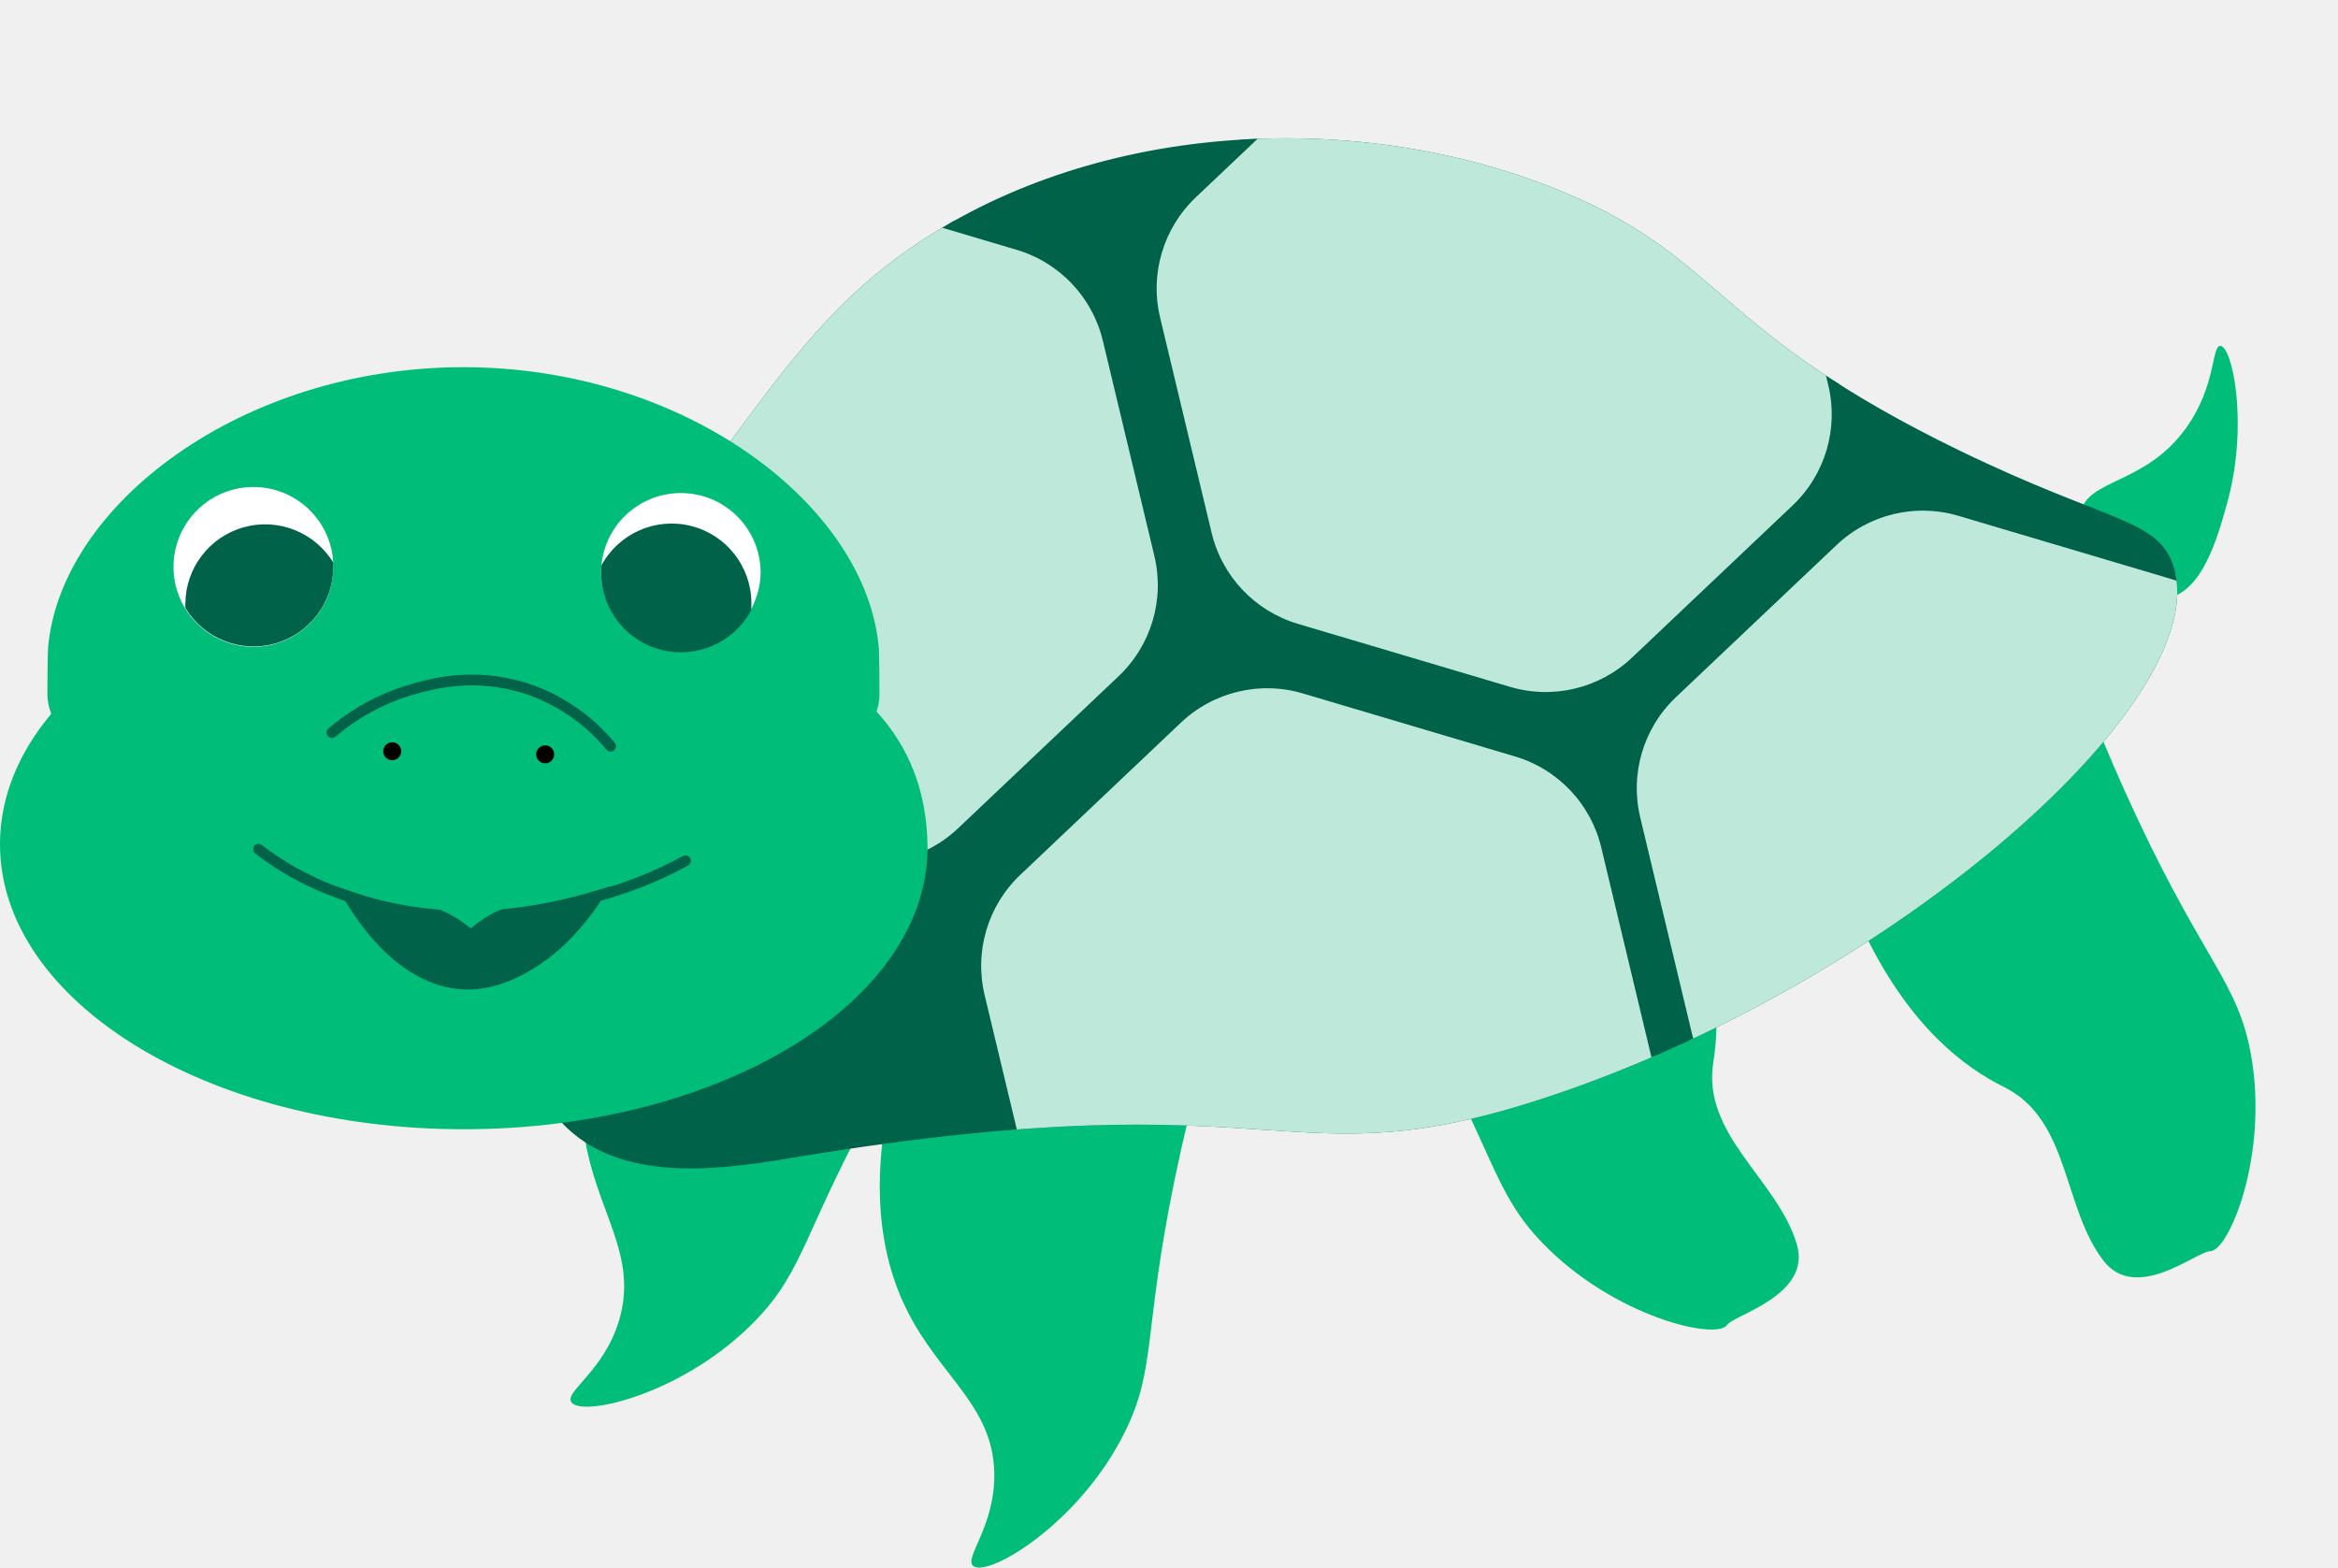
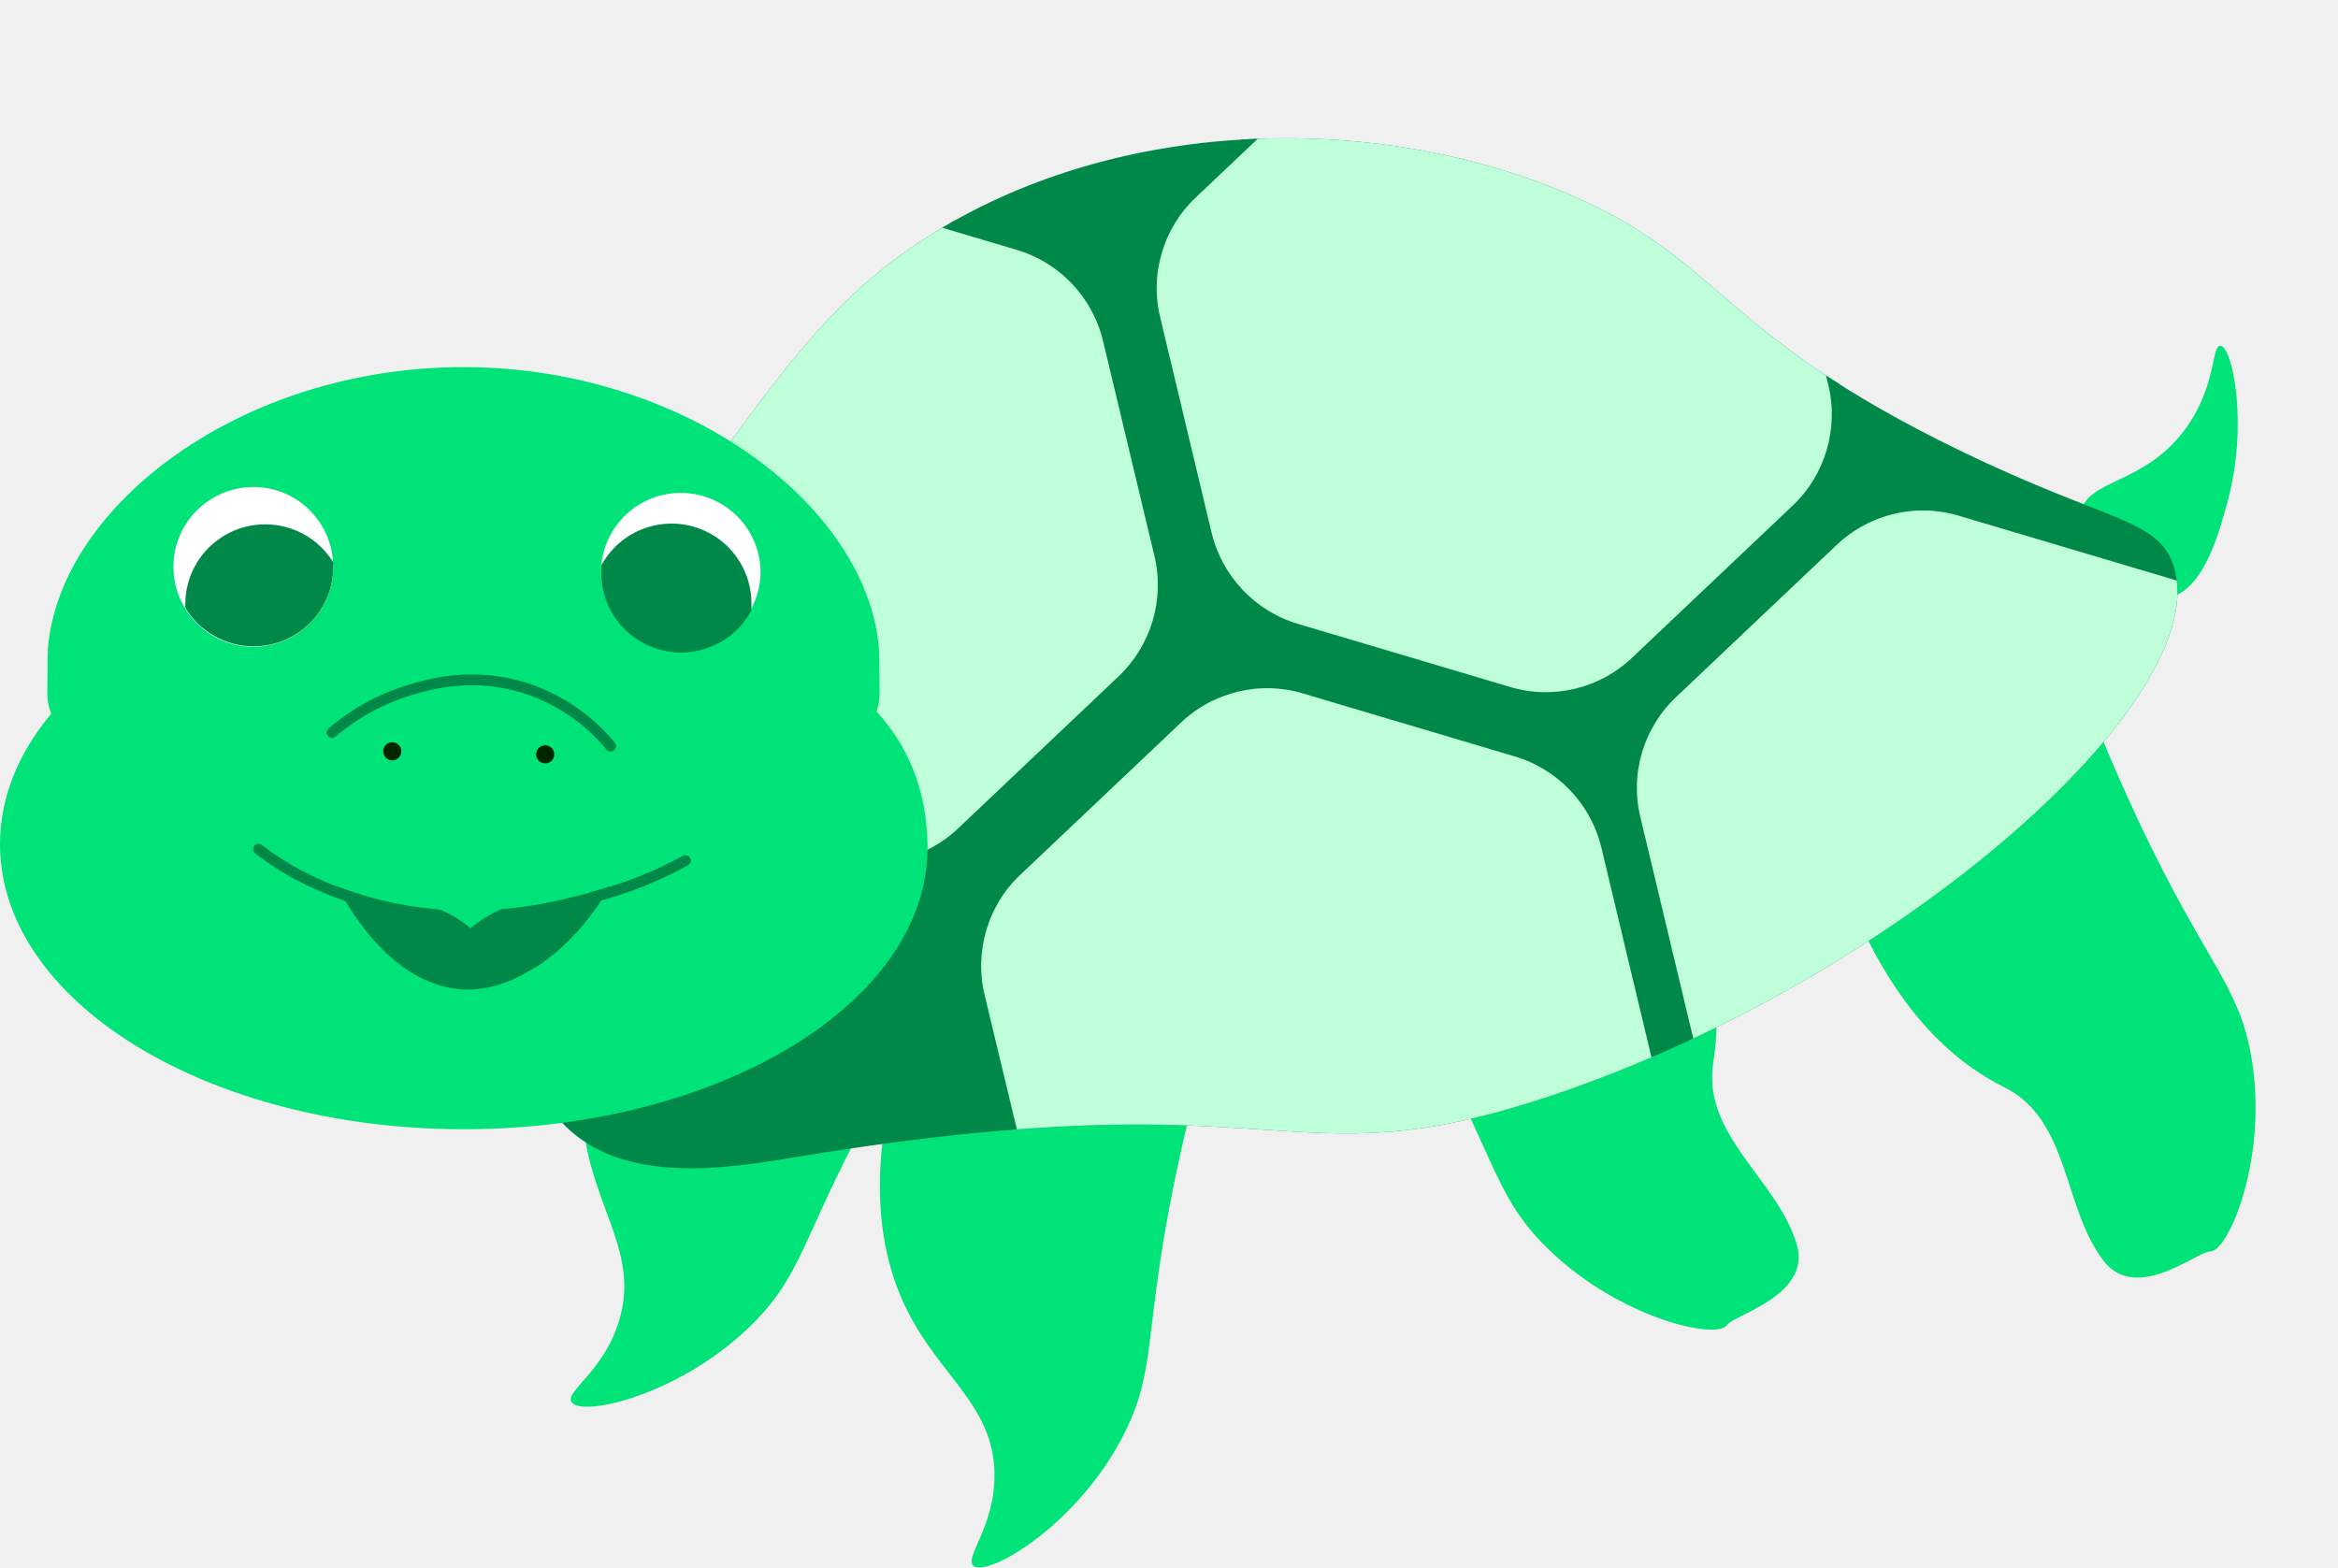
- <svg xmlns="http://www.w3.org/2000/svg" viewBox="0 0 1082.4 725.88">
-   <defs>
-     <style>.cls-1,.cls-7{fill:none;}.cls-2{fill:#00bd79;}.cls-3{clip-path:url(#clip-path);}.cls-4{fill:#006249;}.cls-5{fill:#bee8da;}.cls-5,.cls-7{stroke:#006249;stroke-linecap:round;stroke-linejoin:round;stroke-width:5px;}.cls-6{fill:#fff;}</style>
-     <clipPath id="clip-path" transform="translate(0 64.03)">
-       <path class="cls-1" d="M331.35,149.64c34.36-46.94,56.51-77.19,96.74-103.18,87.1-56.28,207-59.07,296.86-21.08C797.83,56.2,794.23,89.9,907.63,144.82c68.11,33,91.07,31.33,98.37,52.7C1027,258.9,877.71,390,717.92,443.44c-124.56,41.68-118.79-9.54-347.79,28.1-30.4,5-79.55,14-108.08-13.7-29.21-28.33-21.27-80-14.88-121.55C249.68,319.94,262.62,243.52,331.35,149.64Z" />
-     </clipPath>
-   </defs>
-   <g id="Layer_2" data-name="Layer 2">
-     <g id="Vector_layer" data-name="Vector layer">
-       <path class="cls-2" d="M963.09,173.68c3.27-16.28,30-13,49-39.56,14-19.51,11.77-38.18,15.83-38,5.66.28,13.17,36.75,3.16,72.79-4.53,16.34-11.5,41.45-28.48,44.31C983.65,216.44,959.71,190.49,963.09,173.68Z" transform="translate(0 64.03)" />
-       <path class="cls-2" d="M773.77,335.45c21.87,41,22.79,71.63,19.44,92.23-5.5,33.86,29.76,54.46,38.64,84.46,7,23.65-29,32.55-32.31,37.39-4.88,7.2-52.52-3.82-85.45-38-23-23.88-21.94-41.53-57.68-105.51-9.79-17.53-18.4-31.48-24-40.29Z" transform="translate(0 64.03)" />
-       <path class="cls-2" d="M864.06,369.83c20.59,41.62,45,60.21,63.69,69.48,30.74,15.23,27,55.89,46.19,80.57,15.16,19.46,43.37-4.66,49.21-4.52,8.7.22,27.47-44.92,18.85-91.59-6-32.62-21-42-52.24-108.3-8.55-18.17-14.89-33.29-18.8-43Z" transform="translate(0 64.03)" />
-       <path class="cls-2" d="M410.87,449.19c-8.55,45.63-.22,75.15,9.16,93.8,15.42,30.65,39.75,44,40.29,75.24.42,24.67-14.31,39.25-9.73,42.88,6.82,5.41,49-19.41,70.1-61.89,14.78-29.69,8.45-46.2,23.32-118,4.08-19.67,8.1-35.56,10.79-45.65Z" transform="translate(0 64.03)" />
-       <path class="cls-2" d="M290.27,371.16c-21.87,41-22.79,71.62-19.44,92.22,5.5,33.87,24.71,53.87,15.82,83.87-7,23.65-25.43,33.14-22.15,38,4.88,7.2,52.52-3.81,85.45-38,23-23.88,21.94-41.53,57.68-105.5,9.79-17.53,18.4-31.48,24-40.3Z" transform="translate(0 64.03)" />
-       <g class="cls-3">
-         <path class="cls-4" d="M280.07,135.26c40.74-55.66,67-91.53,114.72-122.36,103.28-66.73,245.49-70,352-25C833.22,24.45,829,64.41,963.42,129.54c80.76,39.12,108,37.15,116.64,62.49,24.87,72.79-152.12,228.2-341.6,291.61C590.76,533.07,597.6,472.33,326.05,517c-36.05,5.93-94.32,16.56-128.15-16.25-34.65-33.59-25.23-94.85-17.65-144.13C183.23,337.2,198.57,246.58,280.07,135.26Z" transform="translate(0 64.03)" />
-         <path class="cls-5" d="M239.9,104.63l74.37-70.46a60.57,60.57,0,0,1,58.9-14.09l98.2,29.17a60.56,60.56,0,0,1,41.66,44l23.84,99.63a60.56,60.56,0,0,1-17.25,58l-74.36,70.47a60.57,60.57,0,0,1-58.9,14.09l-98.2-29.17a60.58,60.58,0,0,1-41.66-44l-23.84-99.64A60.58,60.58,0,0,1,239.9,104.63Z" transform="translate(0 64.03)" />
-         <path class="cls-5" d="M551.89,25.53l74.37-70.46A60.57,60.57,0,0,1,685.16-59l98.2,29.17a60.58,60.58,0,0,1,41.66,44l23.84,99.63a60.56,60.56,0,0,1-17.25,58.05l-74.36,70.47a60.57,60.57,0,0,1-58.9,14.09l-98.21-29.17a60.58,60.58,0,0,1-41.65-44L534.65,83.59A60.59,60.59,0,0,1,551.89,25.53Z" transform="translate(0 64.03)" />
-         <path class="cls-5" d="M774.16,257l74.37-70.47a60.57,60.57,0,0,1,58.9-14.09l98.2,29.17a60.58,60.58,0,0,1,41.66,44l23.84,99.64a60.56,60.56,0,0,1-17.25,58.05l-74.36,70.46a60.58,60.58,0,0,1-58.9,14.1l-98.2-29.17a60.6,60.6,0,0,1-41.66-44l-23.84-99.64A60.58,60.58,0,0,1,774.16,257Z" transform="translate(0 64.03)" />
-         <path class="cls-5" d="M470.65,339.24,545,268.77a60.57,60.57,0,0,1,58.9-14.09l98.21,29.17a60.57,60.57,0,0,1,41.65,44l23.84,99.64a60.58,60.58,0,0,1-17.24,58.05L676,556a60.55,60.55,0,0,1-58.89,14.09L518.9,540.88a60.53,60.53,0,0,1-41.65-44L453.4,397.29A60.56,60.56,0,0,1,470.65,339.24Z" transform="translate(0 64.03)" />
+ <svg xmlns="http://www.w3.org/2000/svg" xmlns:xlink="http://www.w3.org/1999/xlink" version="1.1" id="Layer_1" x="0px" y="0px" viewBox="0 0 1082.4 725.9" style="enable-background:new 0 0 1082.4 725.9;" xml:space="preserve">
+   <style type="text/css">
+ 	.st0{fill:#00E379;}
+ 	.st1{clip-path:url(#SVGID_00000034053539514396143110000016565104961851359412_);}
+ 	.st2{fill:#008849;}
+ 	.st3{fill:#BEFFDA;stroke:#008849;stroke-width:5;stroke-linecap:round;stroke-linejoin:round;}
+ 	.st4{fill:#FFFFFF;}
+ 	.st5{fill:#002600;}
+ 	.st6{fill:none;stroke:#008849;stroke-width:5;stroke-linecap:round;stroke-linejoin:round;}
+ </style>
+   <g id="Layer_2_00000073684388850334302290000013603497017571766180_">
+     <g id="Vector_layer">
+       <path class="st0" d="M963.1,237.7c3.3-16.3,30-13,49-39.6c14-19.5,11.8-38.2,15.8-38c5.7,0.3,13.2,36.8,3.2,72.8    c-4.5,16.3-11.5,41.5-28.5,44.3C983.7,280.5,959.7,254.5,963.1,237.7z" />
+       <path class="st0" d="M773.8,399.5c21.9,41,22.8,71.6,19.4,92.2c-5.5,33.9,29.8,54.5,38.6,84.5c7,23.7-29,32.5-32.3,37.4    c-4.9,7.2-52.5-3.8-85.5-38c-23-23.9-21.9-41.5-57.7-105.5c-9.8-17.5-18.4-31.5-24-40.3L773.8,399.5z" />
+       <path class="st0" d="M864.1,433.9c20.6,41.6,45,60.2,63.7,69.5c30.7,15.2,27,55.9,46.2,80.6c15.2,19.5,43.4-4.7,49.2-4.5    c8.7,0.2,27.5-44.9,18.8-91.6c-6-32.6-21-42-52.2-108.3c-8.5-18.2-14.9-33.3-18.8-43L864.1,433.9z" />
+       <path class="st0" d="M410.9,513.2c-8.5,45.6-0.2,75.2,9.2,93.8c15.4,30.7,39.8,44,40.3,75.2c0.4,24.7-14.3,39.2-9.7,42.9    c6.8,5.4,49-19.4,70.1-61.9c14.8-29.7,8.5-46.2,23.3-118c4.1-19.7,8.1-35.6,10.8-45.7L410.9,513.2z" />
+       <path class="st0" d="M290.3,435.2c-21.9,41-22.8,71.6-19.4,92.2c5.5,33.9,24.7,53.9,15.8,83.9c-7,23.7-25.4,33.1-22.1,38    c4.9,7.2,52.5-3.8,85.5-38c23-23.9,21.9-41.5,57.7-105.5c9.8-17.5,18.4-31.5,24-40.3L290.3,435.2z" />
+       <g>
+         <defs>
+           <path id="SVGID_1_" d="M331.4,213.7c34.4-46.9,56.5-77.2,96.7-103.2c87.1-56.3,207-59.1,296.9-21.1      c72.9,30.8,69.3,64.5,182.7,119.4c68.1,33,91.1,31.3,98.4,52.7c21,61.4-128.3,192.5-288.1,245.9      c-124.6,41.7-118.8-9.5-347.8,28.1c-30.4,5-79.6,14-108.1-13.7c-29.2-28.3-21.3-80-14.9-121.6      C249.7,384,262.6,307.5,331.4,213.7z" />
+         </defs>
+         <clipPath id="SVGID_00000112603421020175033870000015771205362916001156_">
+           <use xlink:href="#SVGID_1_" style="overflow:visible;" />
+         </clipPath>
+         <g style="clip-path:url(#SVGID_00000112603421020175033870000015771205362916001156_);">
+           <path class="st2" d="M280.1,199.3c40.7-55.7,67-91.5,114.7-122.4c103.3-66.7,245.5-70,352-25c86.4,36.6,82.2,76.5,216.6,141.6      c80.8,39.1,108,37.2,116.6,62.5c24.9,72.8-152.1,228.2-341.6,291.6C590.8,597.1,597.6,536.4,326,581      c-36,5.9-94.3,16.6-128.1-16.2c-34.6-33.6-25.2-94.9-17.6-144.1C183.2,401.2,198.6,310.6,280.1,199.3z" />
+           <path class="st3" d="M239.9,168.7l74.4-70.5c15.7-14.9,38.2-20.3,58.9-14.1l98.2,29.2c20.8,6.2,36.6,22.9,41.7,44l23.8,99.6      c5,21-1.6,43.1-17.2,58l-74.4,70.5c-15.7,14.9-38.2,20.3-58.9,14.1l-98.2-29.2c-20.8-6.2-36.6-22.9-41.7-44l-23.8-99.6      C217.6,205.6,224.2,183.5,239.9,168.7z" />
+           <path class="st3" d="M551.9,89.6l74.4-70.5C642,4.2,664.4-1.1,685.2,5l98.2,29.2c20.8,6.2,36.6,22.9,41.7,44l23.8,99.6      c5,21-1.5,43.2-17.2,58.1l-74.4,70.5c-15.7,14.9-38.2,20.3-58.9,14.1l-98.2-29.2c-20.7-6.2-36.6-22.9-41.7-44l-23.8-99.7      C529.6,126.6,536.2,104.4,551.9,89.6z" />
+           <path class="st3" d="M774.2,321l74.4-70.5c15.7-14.9,38.2-20.3,58.9-14.1l98.2,29.2c20.8,6.2,36.6,22.9,41.7,44l23.8,99.6      c5,21-1.5,43.2-17.2,58l-74.4,70.5c-15.7,14.9-38.2,20.3-58.9,14.1l-98.2-29.2c-20.7-6.2-36.6-22.9-41.7-44l-23.8-99.6      C751.9,358,758.5,335.9,774.2,321z" />
+           <path class="st3" d="M470.6,403.3l74.4-70.5c15.7-14.9,38.2-20.3,58.9-14.1l98.2,29.2c20.7,6.2,36.6,22.9,41.7,44l23.8,99.6      c5,21-1.5,43.2-17.2,58L676,620c-15.7,14.9-38.2,20.3-58.9,14.1l-98.2-29.2c-20.8-6.2-36.6-22.9-41.6-44l-23.9-99.6      C448.4,440.3,454.9,418.1,470.6,403.3z" />
+         </g>
      </g>
-       <path class="cls-2" d="M429.39,326.88c1.39,72.88-96.12,132-214.7,132S0,399.77,0,326.88c0-21.75,8.56-42.28,23.73-60.37a25.36,25.36,0,0,1-1.8-9.38c0-2.46.11-18.8.32-21.21C28,169.76,111.91,106,214.54,106s186.73,63.94,192.32,130.22c.2,2.34.3,18.59.3,21a25.78,25.78,0,0,1-1.36,8.26C420.5,281.49,428.91,301.71,429.39,326.88Z" transform="translate(0 64.03)" />
-       <path class="cls-6" d="M154.33,198.38a37,37,0,1,1-.05-1.83h0C154.31,197.16,154.33,197.77,154.33,198.38Z" transform="translate(0 64.03)" />
-       <path class="cls-4" d="M154.33,198.38a36.93,36.93,0,0,1-68.52,19.13c0-.6,0-1.21,0-1.82a36.94,36.94,0,0,1,68.52-19.14h0C154.31,197.16,154.33,197.77,154.33,198.38Z" transform="translate(0 64.03)" />
-       <path class="cls-6" d="M352.14,201.12a36.93,36.93,0,0,1-73.85,0c0-1.13,0-2.25.15-3.35a36.93,36.93,0,0,1,73.7,3.35Z" transform="translate(0 64.03)" />
-       <path class="cls-4" d="M347.87,215.32c0,1.13-.05,2.25-.15,3.35a36.94,36.94,0,0,1-69.43-17.55c0-1.13,0-2.25.15-3.35a36.94,36.94,0,0,1,69.43,17.55Z" transform="translate(0 64.03)" />
-       <path d="M185.75,283.84a4.17,4.17,0,1,1-4.17-4.17A4.17,4.17,0,0,1,185.75,283.84Z" transform="translate(0 64.03)" />
-       <circle cx="252.4" cy="349.31" r="4.17" />
-       <path class="cls-7" d="M153.69,275.19a100.63,100.63,0,0,1,36.4-19.78c8.95-2.66,29.12-8.35,53-.79a85.25,85.25,0,0,1,39.56,26.9" transform="translate(0 64.03)" />
-       <path class="cls-7" d="M119.69,329.21c7.07,5.57,22.17,16.1,46.17,23.29" transform="translate(0 64.03)" />
-       <path class="cls-7" d="M274.19,351.51a182.37,182.37,0,0,0,43.13-16.95" transform="translate(0 64.03)" />
-       <path class="cls-4" d="M282.49,346.34c-6.55,11-18.3,27.68-35.37,38-8.86,5.34-28.86,16.82-53.24,3.92-18.39-9.73-31-29-37.94-41.87a164,164,0,0,0,16.81,5.53c42.82,11.55,79,2.85,95-1.22Q275.53,348.72,282.49,346.34Z" transform="translate(0 64.03)" />
-       <path class="cls-2" d="M259.44,349a24.1,24.1,0,0,1-4,2.9c-6.22,3.63-12.46,3.39-14.77,3.42-5.3.09-12.33,2.08-22.78,10.55a54.15,54.15,0,0,0-13.66-8.42,27.18,27.18,0,0,0-9.81-2.13c-2.3,0-8.55.21-14.77-3.42a24.55,24.55,0,0,1-4-2.9Z" transform="translate(0 64.03)" />
+       <path class="st0" d="M429.4,390.9c1.4,72.9-96.1,132-214.7,132S0,463.8,0,390.9c0-21.8,8.6-42.3,23.7-60.4c-1.2-3-1.8-6.2-1.8-9.4    c0-2.5,0.1-18.8,0.3-21.2C28,233.8,111.9,170,214.5,170S401.3,234,406.9,300.2c0.2,2.3,0.3,18.6,0.3,21c0,2.8-0.5,5.6-1.4,8.3    C420.5,345.5,428.9,365.7,429.4,390.9z" />
+       <path class="st4" d="M154.3,262.4c0.1,20.4-16.5,37-36.9,37.1c-20.4,0.1-37-16.5-37.1-36.9c-0.1-20.4,16.5-37,36.9-37.1    c19.7-0.1,36,15.4,37,35.1l0,0C154.3,261.2,154.3,261.8,154.3,262.4z" />
+       <path class="st2" d="M154.3,262.4c0,20.4-16.5,36.9-36.9,36.9c-12.9,0-24.9-6.8-31.6-17.8c0-0.6,0-1.2,0-1.8    c0-20.4,16.6-36.9,37-36.9c12.9,0,24.9,6.7,31.6,17.8l0,0C154.3,261.2,154.3,261.8,154.3,262.4z" />
+       <path class="st4" d="M352.1,265.1c-0.3,20.4-17.1,36.7-37.5,36.3c-19.9-0.3-36-16.4-36.3-36.3c0-1.1,0-2.2,0.1-3.4    c1.9-20.3,19.9-35.2,40.2-33.3C337.6,230.2,352.1,246.1,352.1,265.1z" />
+       <path class="st2" d="M347.9,279.4c0,1.1,0,2.2-0.1,3.4c-9.7,17.9-32.1,24.6-50.1,14.9c-11.9-6.4-19.4-18.9-19.4-32.5    c0-1.1,0-2.2,0.1-3.4c9.7-17.9,32.1-24.6,50.1-14.9C340.4,253.3,347.9,265.8,347.9,279.4z" />
+       <path class="st5" d="M185.8,347.9c0,2.3-1.9,4.2-4.2,4.2s-4.2-1.9-4.2-4.2c0-2.3,1.9-4.2,4.2-4.2S185.8,345.6,185.8,347.9    L185.8,347.9z" />
+       <circle class="st5" cx="252.4" cy="349.3" r="4.2" />
+       <path class="st6" d="M153.7,339.2c10.6-9,23-15.8,36.4-19.8c8.9-2.7,29.1-8.4,53-0.8c15.5,5,29.2,14.3,39.6,26.9" />
+       <path class="st6" d="M119.7,393.2c7.1,5.6,22.2,16.1,46.2,23.3" />
+       <path class="st6" d="M274.2,415.5c15-3.8,29.5-9.5,43.1-17" />
+       <path class="st2" d="M282.5,410.4c-6.5,11-18.3,27.7-35.4,38c-8.9,5.3-28.9,16.8-53.2,3.9c-18.4-9.7-31-29-37.9-41.9    c5.5,2.1,11.1,4,16.8,5.5c42.8,11.5,79,2.9,95-1.2C272.9,413.4,277.9,412,282.5,410.4z" />
+       <path class="st0" d="M259.4,413c-1.2,1.1-2.6,2.1-4,2.9c-6.2,3.6-12.5,3.4-14.8,3.4c-5.3,0.1-12.3,2.1-22.8,10.5    c-4.1-3.5-8.7-6.3-13.7-8.4c-3.1-1.3-6.4-2-9.8-2.1c-2.3,0-8.6,0.2-14.8-3.4c-1.4-0.8-2.8-1.8-4-2.9L259.4,413z" />
    </g>
  </g>
</svg>
